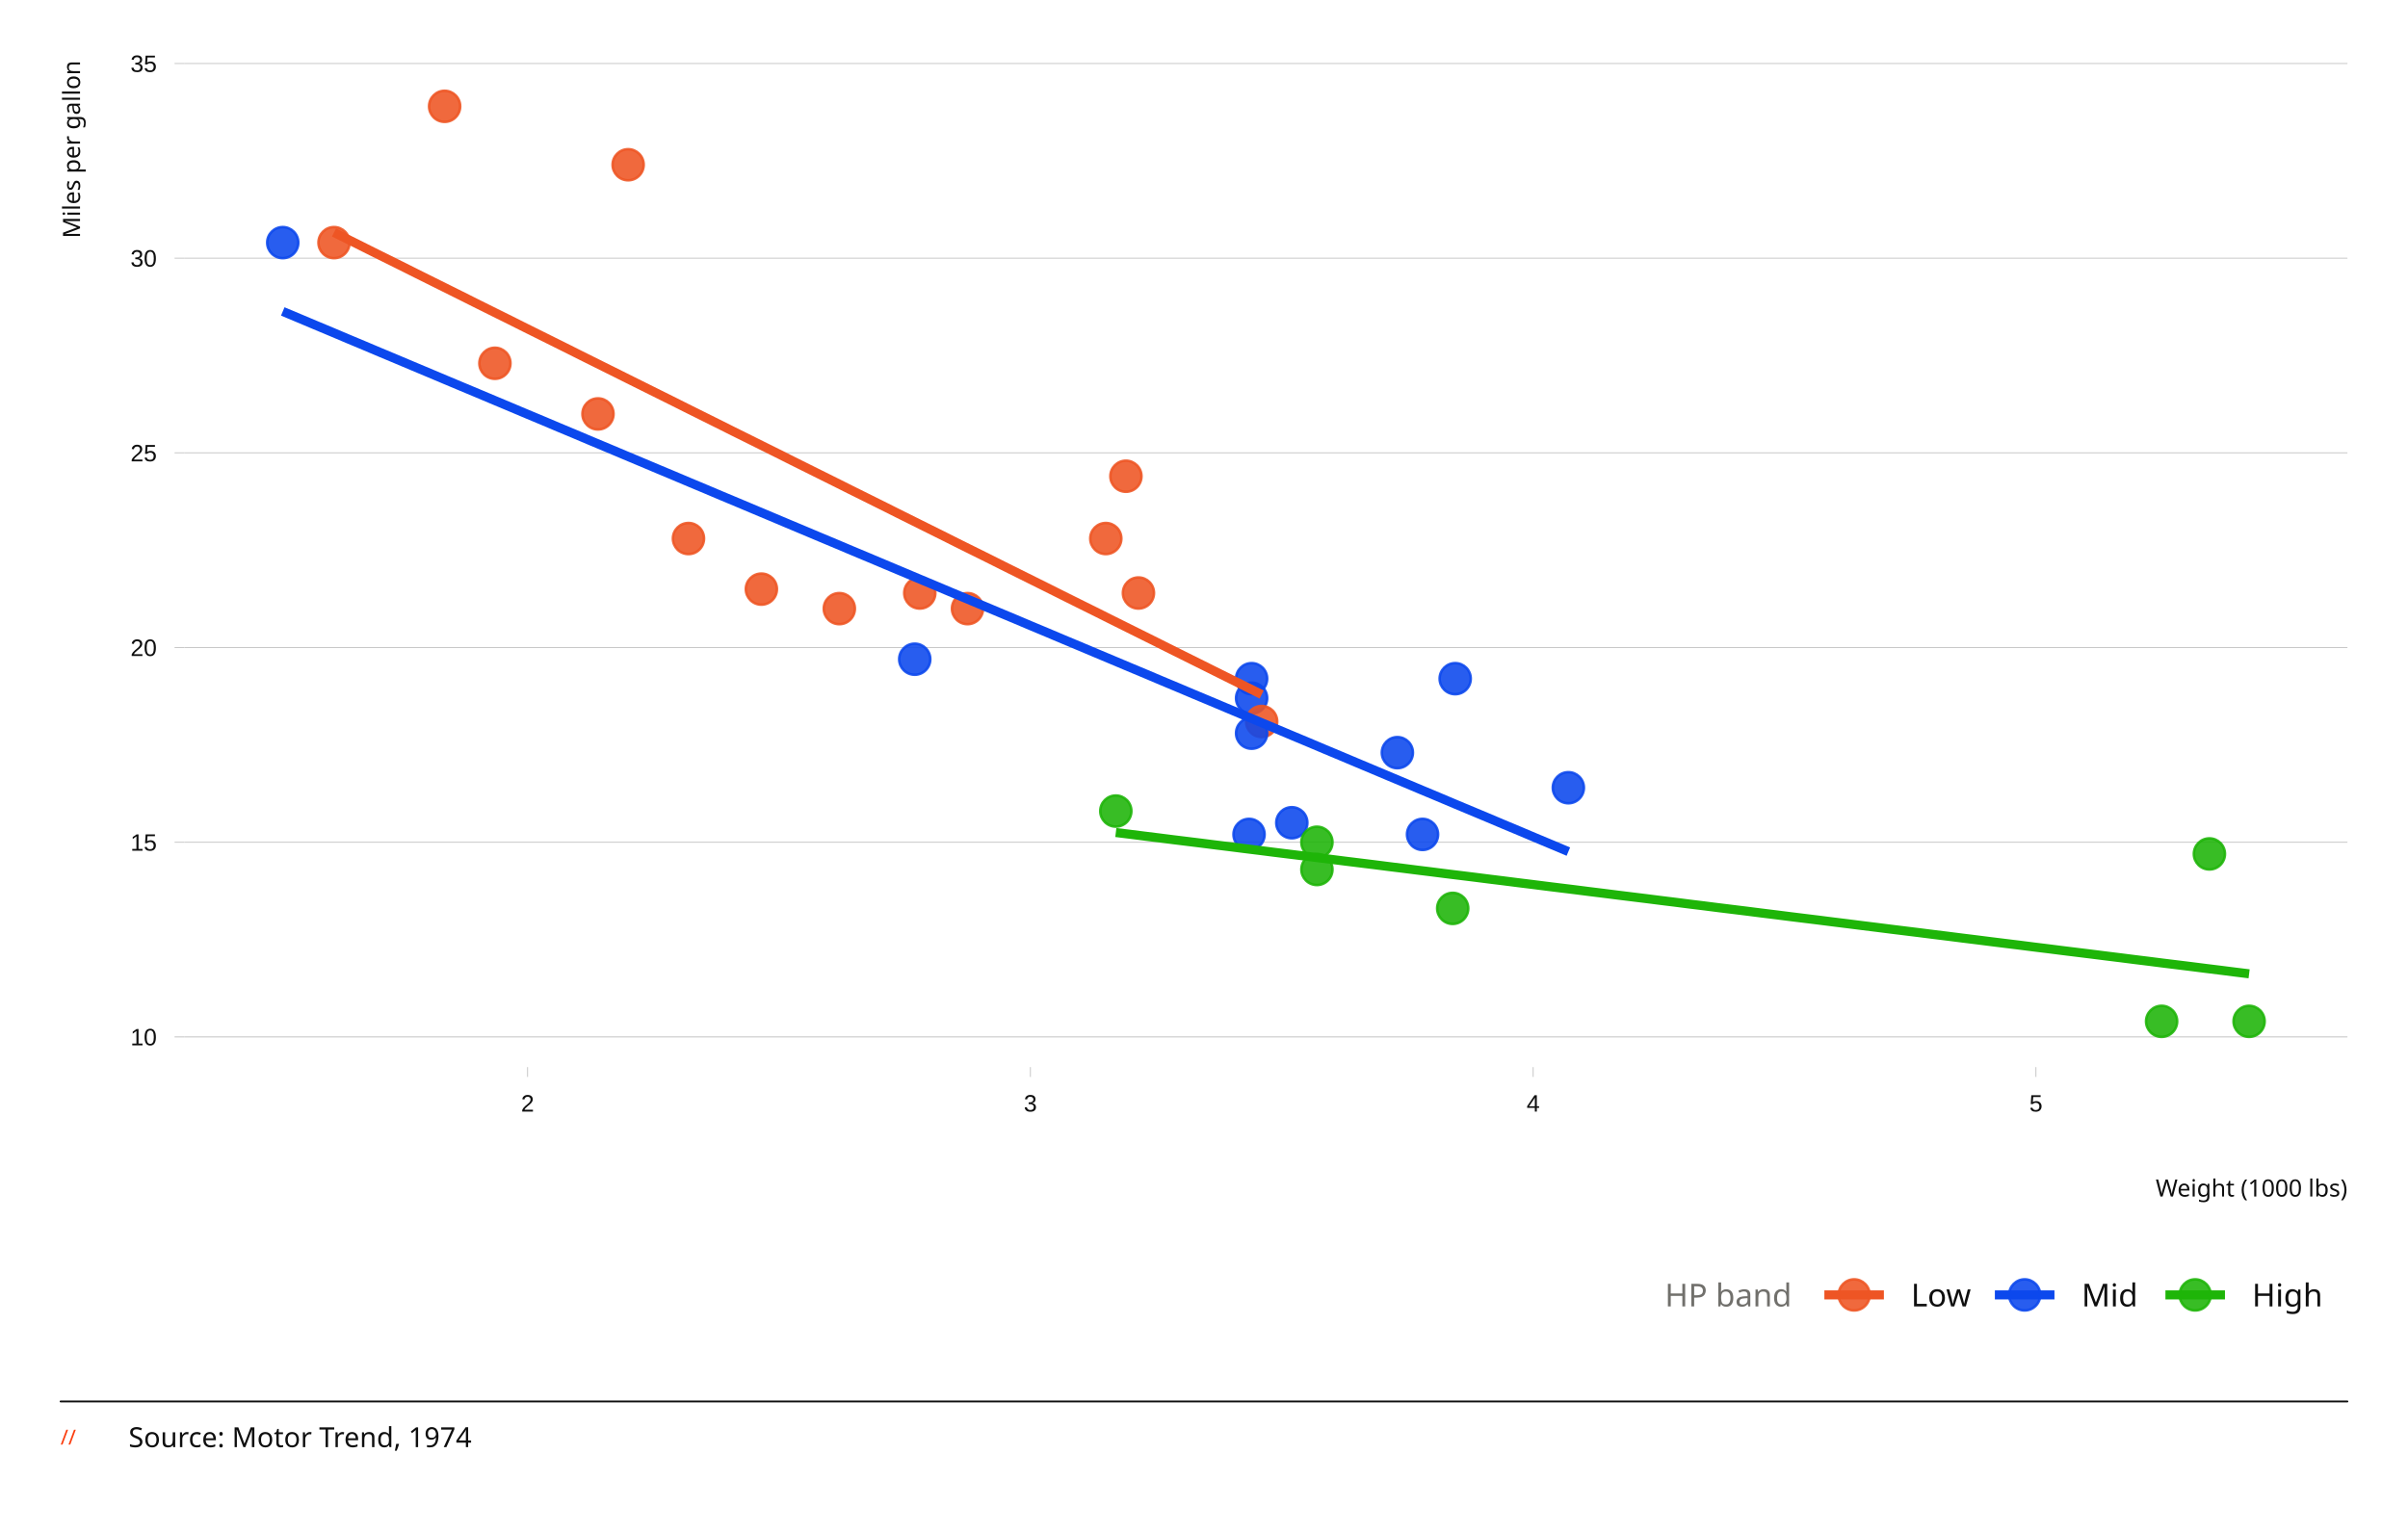
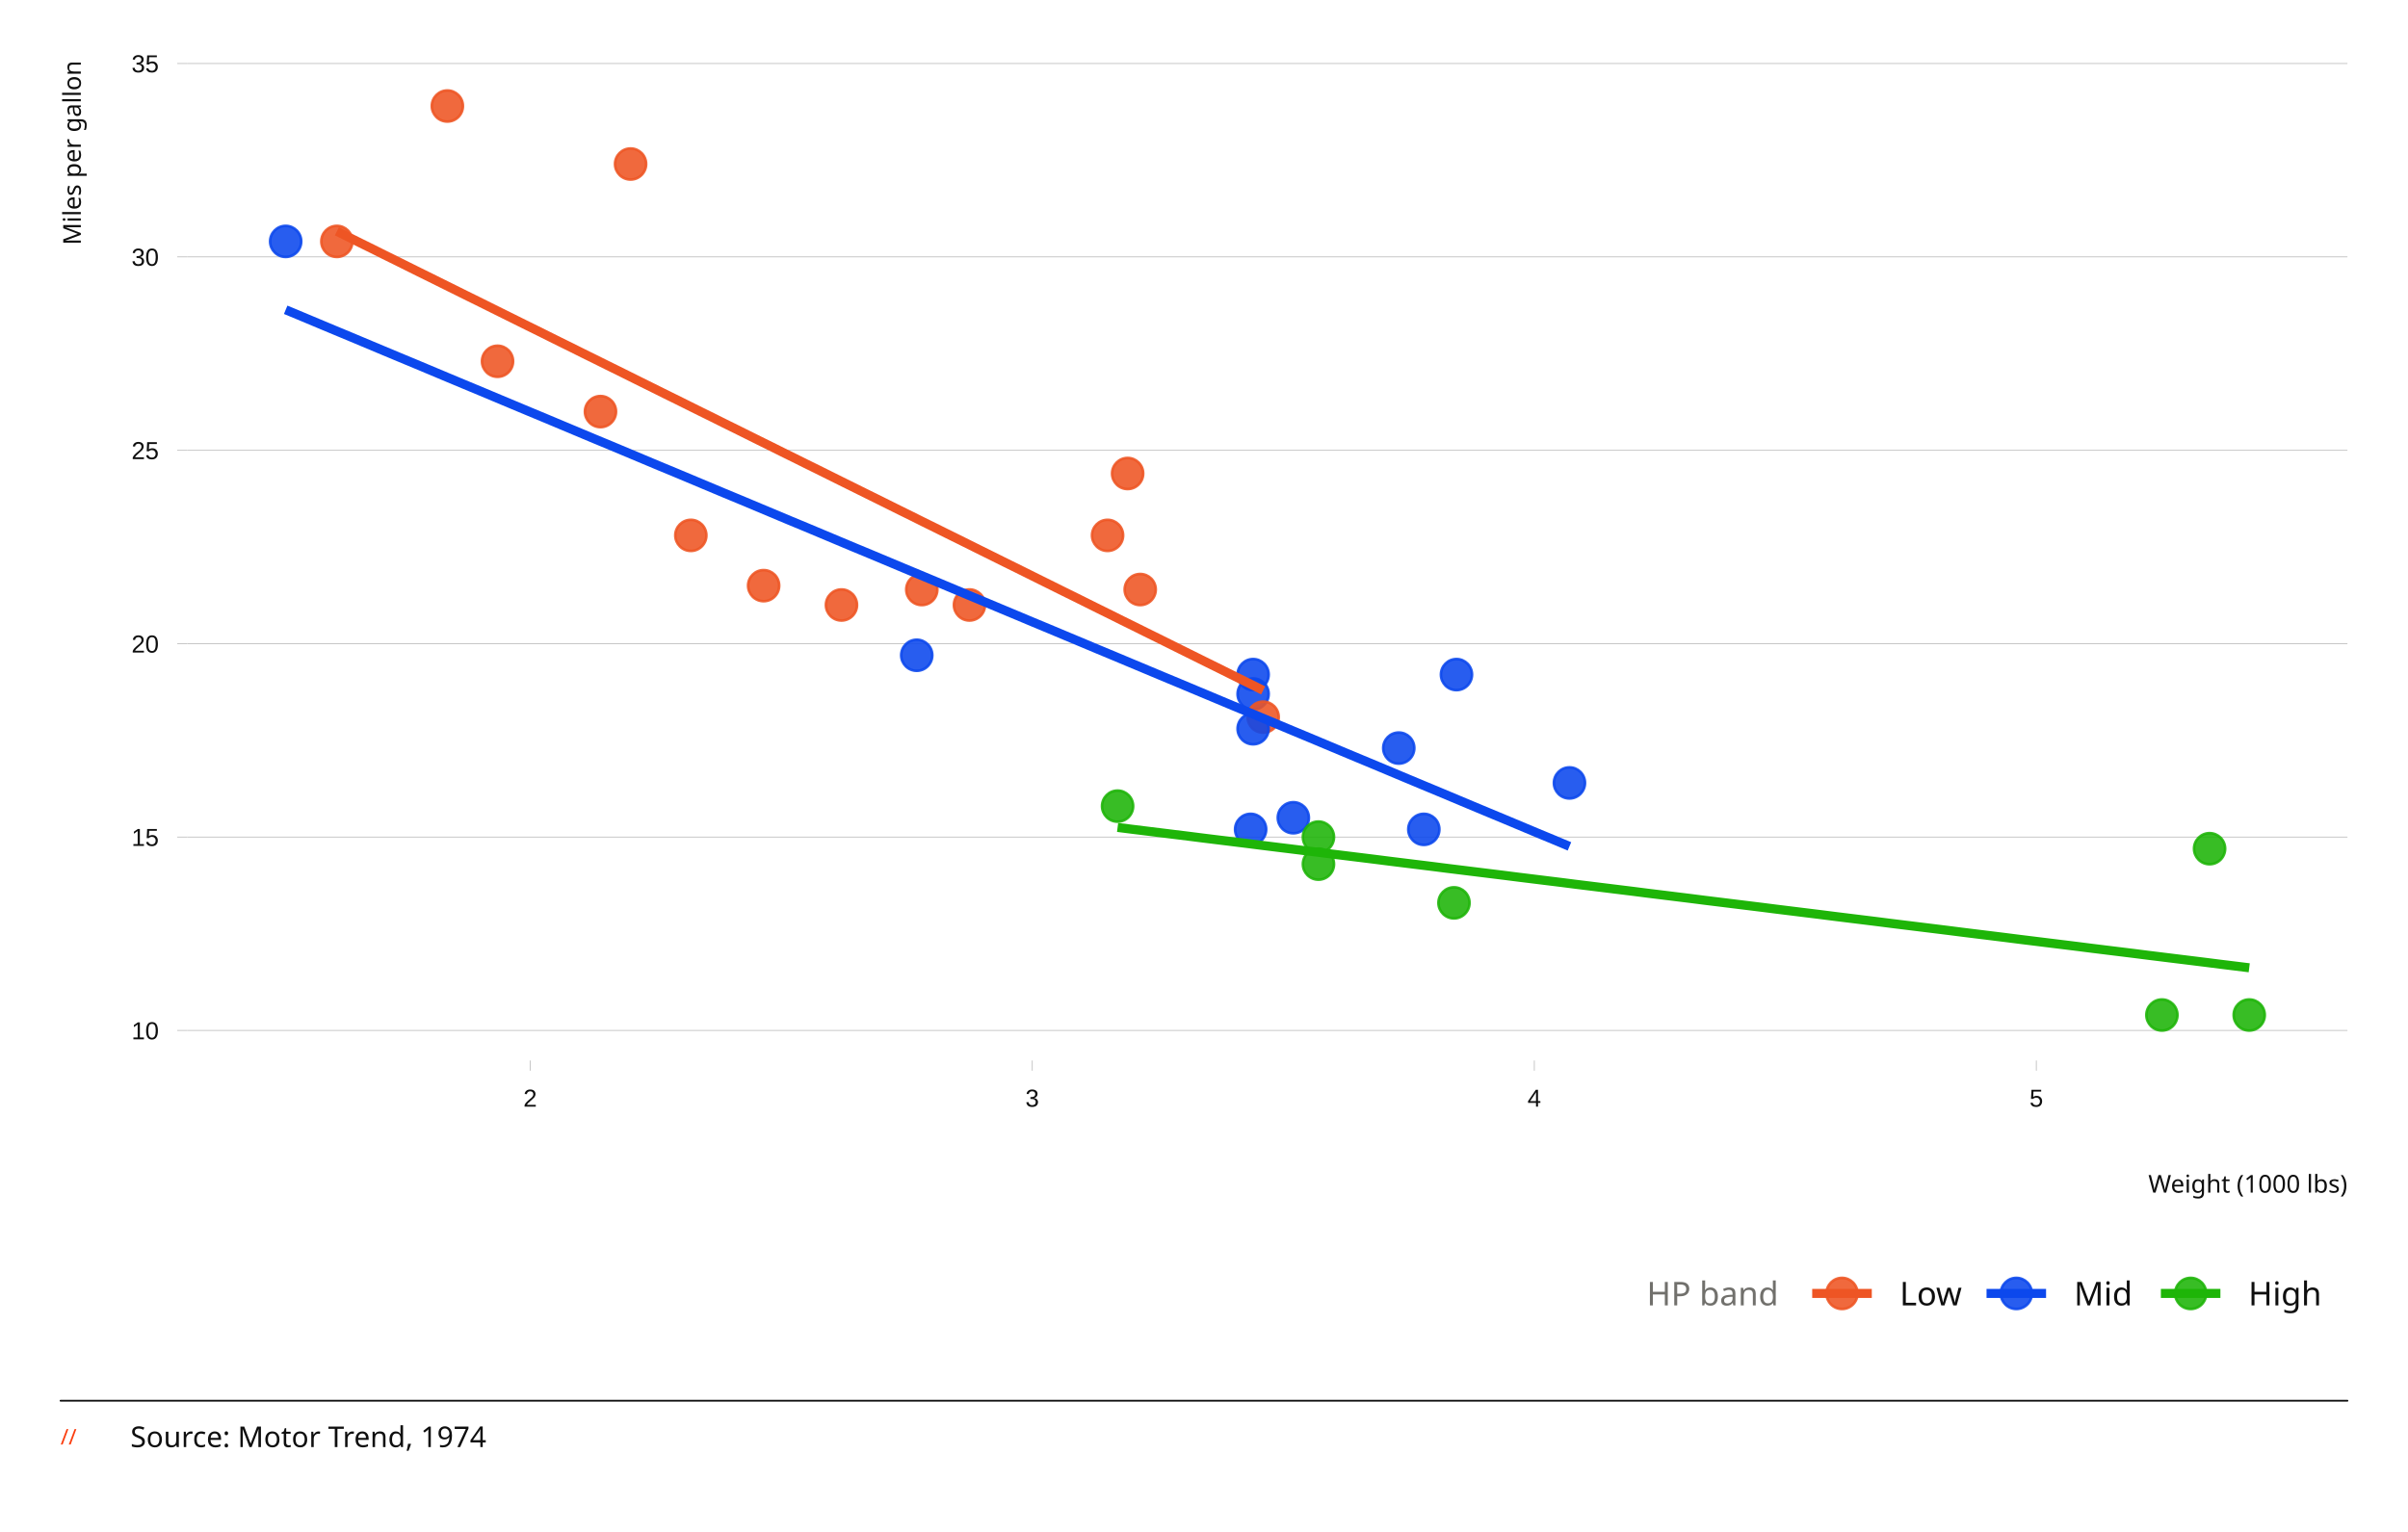
<svg xmlns="http://www.w3.org/2000/svg" width="396.00pt" height="252.00pt" viewBox="0 0 396.00 252.00">
  <g class="svglite">
    <defs>
      <style type="text/css">
    .svglite line, .svglite polyline, .svglite polygon, .svglite path, .svglite rect, .svglite circle {
      fill: none;
      stroke: #000000;
      stroke-linecap: round;
      stroke-linejoin: round;
      stroke-miterlimit: 10.00;
    }
    .svglite text {
      white-space: pre;
    }
    .svglite g.glyphgroup path {
      fill: inherit;
      stroke: none;
    }
  </style>
    </defs>
    <rect width="100%" height="100%" style="stroke: none; fill: none;" />
    <defs>
      <clipPath id="cpMC4wMHwzOTYuMDB8MC4wMHwyNTIuMDA=">
        <rect x="0.00" y="0.00" width="396.00" height="252.00" />
      </clipPath>
    </defs>
    <g clip-path="url(#cpMC4wMHwzOTYuMDB8MC4wMHwyNTIuMDA=)">
-       <rect x="0.00" y="0.00" width="396.00" height="252.00" style="stroke-width: 0.63; stroke: none;" />
+       <rect x="-0" y="0.00" width="396.00" height="252.00" style="stroke-width: 0.65; stroke: none;" />
    </g>
    <defs>
-       <clipPath id="cpMzAuMzN8Mzg2LjA0fDkuOTZ8MTc1LjU0">
-         <rect x="30.33" y="9.96" width="355.71" height="165.57" />
+       <clipPath id="cpMzAuODN8Mzg2LjA0fDkuOTZ8MTc0LjQ1">
+         <rect x="30.83" y="9.96" width="355.20" height="164.48" />
      </clipPath>
    </defs>
-     <g clip-path="url(#cpMzAuMzN8Mzg2LjA0fDkuOTZ8MTc1LjU0)">
-       <rect x="30.33" y="9.96" width="355.71" height="165.57" style="stroke-width: 0.63; stroke: none;" />
-       <polyline points="30.33,170.57 386.04,170.57 " style="stroke-width: 0.15; stroke: #C4C4C4; stroke-linecap: butt;" />
-       <polyline points="30.33,138.55 386.04,138.55 " style="stroke-width: 0.15; stroke: #C4C4C4; stroke-linecap: butt;" />
-       <polyline points="30.33,106.52 386.04,106.52 " style="stroke-width: 0.15; stroke: #C4C4C4; stroke-linecap: butt;" />
-       <polyline points="30.33,74.49 386.04,74.49 " style="stroke-width: 0.15; stroke: #C4C4C4; stroke-linecap: butt;" />
-       <polyline points="30.33,42.47 386.04,42.47 " style="stroke-width: 0.15; stroke: #C4C4C4; stroke-linecap: butt;" />
-       <polyline points="30.33,10.44 386.04,10.44 " style="stroke-width: 0.15; stroke: #C4C4C4; stroke-linecap: butt;" />
-       <circle cx="138.03" cy="100.12" r="2.56" style="stroke-width: 0.42; stroke: #EE5524; stroke-opacity: 0.88; fill: #EE5524; fill-opacity: 0.88;" />
-       <circle cx="159.11" cy="100.12" r="2.56" style="stroke-width: 0.42; stroke: #EE5524; stroke-opacity: 0.88; fill: #EE5524; fill-opacity: 0.88;" />
-       <circle cx="113.22" cy="88.59" r="2.56" style="stroke-width: 0.42; stroke: #EE5524; stroke-opacity: 0.88; fill: #EE5524; fill-opacity: 0.88;" />
-       <circle cx="187.22" cy="97.55" r="2.56" style="stroke-width: 0.42; stroke: #EE5524; stroke-opacity: 0.88; fill: #EE5524; fill-opacity: 0.88;" />
-       <circle cx="205.83" cy="114.85" r="2.56" style="stroke-width: 0.42; stroke: #0C48ED; stroke-opacity: 0.88; fill: #0C48ED; fill-opacity: 0.88;" />
-       <circle cx="207.48" cy="118.69" r="2.56" style="stroke-width: 0.42; stroke: #EE5524; stroke-opacity: 0.88; fill: #EE5524; fill-opacity: 0.88;" />
-       <circle cx="216.57" cy="143.03" r="2.56" style="stroke-width: 0.42; stroke: #1EB508; stroke-opacity: 0.88; fill: #1EB508; fill-opacity: 0.88;" />
-       <circle cx="185.16" cy="78.34" r="2.56" style="stroke-width: 0.42; stroke: #EE5524; stroke-opacity: 0.88; fill: #EE5524; fill-opacity: 0.88;" />
-       <circle cx="181.85" cy="88.59" r="2.56" style="stroke-width: 0.42; stroke: #EE5524; stroke-opacity: 0.88; fill: #EE5524; fill-opacity: 0.88;" />
-       <circle cx="205.83" cy="111.64" r="2.56" style="stroke-width: 0.42; stroke: #0C48ED; stroke-opacity: 0.88; fill: #0C48ED; fill-opacity: 0.88;" />
-       <circle cx="205.83" cy="120.61" r="2.56" style="stroke-width: 0.42; stroke: #0C48ED; stroke-opacity: 0.88; fill: #0C48ED; fill-opacity: 0.88;" />
-       <circle cx="257.92" cy="129.58" r="2.56" style="stroke-width: 0.42; stroke: #0C48ED; stroke-opacity: 0.88; fill: #0C48ED; fill-opacity: 0.88;" />
-       <circle cx="229.80" cy="123.81" r="2.56" style="stroke-width: 0.42; stroke: #0C48ED; stroke-opacity: 0.88; fill: #0C48ED; fill-opacity: 0.88;" />
-       <circle cx="233.94" cy="137.26" r="2.56" style="stroke-width: 0.42; stroke: #0C48ED; stroke-opacity: 0.88; fill: #0C48ED; fill-opacity: 0.88;" />
-       <circle cx="355.48" cy="168.01" r="2.56" style="stroke-width: 0.42; stroke: #1EB508; stroke-opacity: 0.88; fill: #1EB508; fill-opacity: 0.88;" />
-       <circle cx="369.87" cy="168.01" r="2.56" style="stroke-width: 0.42; stroke: #1EB508; stroke-opacity: 0.88; fill: #1EB508; fill-opacity: 0.88;" />
-       <circle cx="363.34" cy="140.47" r="2.56" style="stroke-width: 0.42; stroke: #1EB508; stroke-opacity: 0.88; fill: #1EB508; fill-opacity: 0.88;" />
-       <circle cx="103.30" cy="27.10" r="2.56" style="stroke-width: 0.42; stroke: #EE5524; stroke-opacity: 0.88; fill: #EE5524; fill-opacity: 0.88;" />
-       <circle cx="54.93" cy="39.91" r="2.56" style="stroke-width: 0.42; stroke: #EE5524; stroke-opacity: 0.88; fill: #EE5524; fill-opacity: 0.88;" />
-       <circle cx="73.12" cy="17.49" r="2.56" style="stroke-width: 0.42; stroke: #EE5524; stroke-opacity: 0.88; fill: #EE5524; fill-opacity: 0.88;" />
-       <circle cx="125.21" cy="96.91" r="2.56" style="stroke-width: 0.42; stroke: #EE5524; stroke-opacity: 0.88; fill: #EE5524; fill-opacity: 0.88;" />
-       <circle cx="212.44" cy="135.34" r="2.56" style="stroke-width: 0.42; stroke: #0C48ED; stroke-opacity: 0.88; fill: #0C48ED; fill-opacity: 0.88;" />
-       <circle cx="205.41" cy="137.26" r="2.56" style="stroke-width: 0.42; stroke: #0C48ED; stroke-opacity: 0.88; fill: #0C48ED; fill-opacity: 0.88;" />
-       <circle cx="238.90" cy="149.43" r="2.56" style="stroke-width: 0.42; stroke: #1EB508; stroke-opacity: 0.88; fill: #1EB508; fill-opacity: 0.88;" />
-       <circle cx="239.31" cy="111.64" r="2.56" style="stroke-width: 0.42; stroke: #0C48ED; stroke-opacity: 0.88; fill: #0C48ED; fill-opacity: 0.88;" />
-       <circle cx="81.39" cy="59.76" r="2.56" style="stroke-width: 0.42; stroke: #EE5524; stroke-opacity: 0.88; fill: #EE5524; fill-opacity: 0.88;" />
-       <circle cx="98.34" cy="68.09" r="2.56" style="stroke-width: 0.42; stroke: #EE5524; stroke-opacity: 0.88; fill: #EE5524; fill-opacity: 0.88;" />
-       <circle cx="46.50" cy="39.91" r="2.56" style="stroke-width: 0.42; stroke: #0C48ED; stroke-opacity: 0.88; fill: #0C48ED; fill-opacity: 0.88;" />
-       <circle cx="183.50" cy="133.42" r="2.56" style="stroke-width: 0.42; stroke: #1EB508; stroke-opacity: 0.88; fill: #1EB508; fill-opacity: 0.88;" />
-       <circle cx="150.43" cy="108.44" r="2.56" style="stroke-width: 0.42; stroke: #0C48ED; stroke-opacity: 0.88; fill: #0C48ED; fill-opacity: 0.88;" />
-       <circle cx="216.57" cy="138.55" r="2.56" style="stroke-width: 0.42; stroke: #1EB508; stroke-opacity: 0.88; fill: #1EB508; fill-opacity: 0.88;" />
-       <circle cx="151.26" cy="97.55" r="2.56" style="stroke-width: 0.42; stroke: #EE5524; stroke-opacity: 0.88; fill: #EE5524; fill-opacity: 0.88;" />
-       <polyline points="54.93,38.24 56.86,39.20 58.79,40.16 60.72,41.13 62.65,42.09 64.59,43.05 66.52,44.01 68.45,44.98 70.38,45.94 72.31,46.90 74.24,47.86 76.17,48.82 78.10,49.79 80.03,50.75 81.96,51.71 83.90,52.67 85.83,53.64 87.76,54.60 89.69,55.56 91.62,56.52 93.55,57.48 95.48,58.45 97.41,59.41 99.34,60.37 101.27,61.33 103.21,62.30 105.14,63.26 107.07,64.22 109.00,65.18 110.93,66.14 112.86,67.11 114.79,68.07 116.72,69.03 118.65,69.99 120.58,70.96 122.52,71.92 124.45,72.88 126.38,73.84 128.31,74.80 130.24,75.77 132.17,76.73 134.10,77.69 136.03,78.65 137.96,79.61 139.89,80.58 141.83,81.54 143.76,82.50 145.69,83.46 147.62,84.43 149.55,85.39 151.48,86.35 153.41,87.31 155.34,88.27 157.27,89.24 159.20,90.20 161.14,91.16 163.07,92.12 165.00,93.09 166.93,94.05 168.86,95.01 170.79,95.97 172.72,96.93 174.65,97.90 176.58,98.86 178.51,99.82 180.45,100.78 182.38,101.75 184.31,102.71 186.24,103.67 188.17,104.63 190.10,105.59 192.03,106.56 193.96,107.52 195.89,108.48 197.82,109.44 199.76,110.41 201.69,111.37 203.62,112.33 205.55,113.29 207.48,114.25 " style="stroke-width: 1.49; stroke: #EE5524; stroke-linecap: butt;" />
-       <polyline points="46.50,51.23 49.17,52.35 51.85,53.48 54.53,54.60 57.20,55.73 59.88,56.85 62.55,57.98 65.23,59.10 67.91,60.23 70.58,61.35 73.26,62.48 75.93,63.60 78.61,64.72 81.29,65.85 83.96,66.97 86.64,68.10 89.32,69.22 91.99,70.35 94.67,71.47 97.34,72.60 100.02,73.72 102.70,74.85 105.37,75.97 108.05,77.10 110.73,78.22 113.40,79.35 116.08,80.47 118.75,81.60 121.43,82.72 124.11,83.85 126.78,84.97 129.46,86.10 132.13,87.22 134.81,88.35 137.49,89.47 140.16,90.60 142.84,91.72 145.52,92.85 148.19,93.97 150.87,95.10 153.54,96.22 156.22,97.35 158.90,98.47 161.57,99.59 164.25,100.72 166.93,101.84 169.60,102.97 172.28,104.09 174.95,105.22 177.63,106.34 180.31,107.47 182.98,108.59 185.66,109.72 188.34,110.84 191.01,111.97 193.69,113.09 196.36,114.22 199.04,115.34 201.72,116.47 204.39,117.59 207.07,118.72 209.74,119.84 212.42,120.97 215.10,122.09 217.77,123.22 220.45,124.34 223.13,125.47 225.80,126.59 228.48,127.72 231.15,128.84 233.83,129.97 236.51,131.09 239.18,132.22 241.86,133.34 244.54,134.46 247.21,135.59 249.89,136.71 252.56,137.84 255.24,138.96 257.92,140.09 " style="stroke-width: 1.49; stroke: #0C48ED; stroke-linecap: butt;" />
-       <polyline points="183.50,136.95 185.86,137.24 188.22,137.54 190.58,137.83 192.94,138.13 195.30,138.42 197.66,138.71 200.02,139.01 202.37,139.30 204.73,139.60 207.09,139.89 209.45,140.19 211.81,140.48 214.17,140.77 216.53,141.07 218.89,141.36 221.25,141.66 223.61,141.95 225.97,142.24 228.32,142.54 230.68,142.83 233.04,143.13 235.40,143.42 237.76,143.72 240.12,144.01 242.48,144.30 244.84,144.60 247.20,144.89 249.56,145.19 251.91,145.48 254.27,145.78 256.63,146.07 258.99,146.36 261.35,146.66 263.71,146.95 266.07,147.25 268.43,147.54 270.79,147.83 273.15,148.13 275.51,148.42 277.86,148.72 280.22,149.01 282.58,149.31 284.94,149.60 287.30,149.89 289.66,150.19 292.02,150.48 294.38,150.78 296.74,151.07 299.10,151.36 301.46,151.66 303.81,151.95 306.17,152.25 308.53,152.54 310.89,152.84 313.25,153.13 315.61,153.42 317.97,153.72 320.33,154.01 322.69,154.31 325.05,154.60 327.41,154.90 329.76,155.19 332.12,155.48 334.48,155.78 336.84,156.07 339.20,156.37 341.56,156.66 343.92,156.95 346.28,157.25 348.64,157.54 351.00,157.84 353.36,158.13 355.71,158.43 358.07,158.72 360.43,159.01 362.79,159.31 365.15,159.60 367.51,159.90 369.87,160.19 " style="stroke-width: 1.49; stroke: #1EB508; stroke-linecap: butt;" />
+     <g clip-path="url(#cpMzAuODN8Mzg2LjA0fDkuOTZ8MTc0LjQ1)">
+       <rect x="30.83" y="9.96" width="355.20" height="164.48" style="stroke-width: 0.65; stroke: none;" />
+       <polyline points="30.83,169.51 386.04,169.51 " style="stroke-width: 0.15; stroke: #C4C4C4; stroke-linecap: butt;" />
+       <polyline points="30.83,137.70 386.04,137.70 " style="stroke-width: 0.15; stroke: #C4C4C4; stroke-linecap: butt;" />
+       <polyline points="30.83,105.88 386.04,105.88 " style="stroke-width: 0.15; stroke: #C4C4C4; stroke-linecap: butt;" />
+       <polyline points="30.83,74.07 386.04,74.07 " style="stroke-width: 0.15; stroke: #C4C4C4; stroke-linecap: butt;" />
+       <polyline points="30.83,42.25 386.04,42.25 " style="stroke-width: 0.15; stroke: #C4C4C4; stroke-linecap: butt;" />
+       <polyline points="30.83,10.44 386.04,10.44 " style="stroke-width: 0.15; stroke: #C4C4C4; stroke-linecap: butt;" />
+       <circle cx="138.38" cy="99.52" r="2.56" style="stroke-width: 0.43; stroke: #EE5524; stroke-opacity: 0.88; fill: #EE5524; fill-opacity: 0.88;" />
+       <circle cx="159.43" cy="99.52" r="2.56" style="stroke-width: 0.43; stroke: #EE5524; stroke-opacity: 0.88; fill: #EE5524; fill-opacity: 0.88;" />
+       <circle cx="113.61" cy="88.07" r="2.56" style="stroke-width: 0.43; stroke: #EE5524; stroke-opacity: 0.88; fill: #EE5524; fill-opacity: 0.88;" />
+       <circle cx="187.51" cy="96.98" r="2.56" style="stroke-width: 0.43; stroke: #EE5524; stroke-opacity: 0.88; fill: #EE5524; fill-opacity: 0.88;" />
+       <circle cx="206.08" cy="114.16" r="2.56" style="stroke-width: 0.43; stroke: #0C48ED; stroke-opacity: 0.88; fill: #0C48ED; fill-opacity: 0.88;" />
+       <circle cx="207.73" cy="117.97" r="2.56" style="stroke-width: 0.43; stroke: #EE5524; stroke-opacity: 0.88; fill: #EE5524; fill-opacity: 0.88;" />
+       <circle cx="216.82" cy="142.15" r="2.56" style="stroke-width: 0.43; stroke: #1EB508; stroke-opacity: 0.88; fill: #1EB508; fill-opacity: 0.88;" />
+       <circle cx="185.44" cy="77.89" r="2.56" style="stroke-width: 0.43; stroke: #EE5524; stroke-opacity: 0.88; fill: #EE5524; fill-opacity: 0.88;" />
+       <circle cx="182.14" cy="88.07" r="2.56" style="stroke-width: 0.43; stroke: #EE5524; stroke-opacity: 0.88; fill: #EE5524; fill-opacity: 0.88;" />
+       <circle cx="206.08" cy="110.97" r="2.56" style="stroke-width: 0.43; stroke: #0C48ED; stroke-opacity: 0.88; fill: #0C48ED; fill-opacity: 0.88;" />
+       <circle cx="206.08" cy="119.88" r="2.56" style="stroke-width: 0.43; stroke: #0C48ED; stroke-opacity: 0.88; fill: #0C48ED; fill-opacity: 0.88;" />
+       <circle cx="258.10" cy="128.79" r="2.56" style="stroke-width: 0.43; stroke: #0C48ED; stroke-opacity: 0.88; fill: #0C48ED; fill-opacity: 0.88;" />
+       <circle cx="230.03" cy="123.06" r="2.56" style="stroke-width: 0.43; stroke: #0C48ED; stroke-opacity: 0.88; fill: #0C48ED; fill-opacity: 0.88;" />
+       <circle cx="234.15" cy="136.43" r="2.56" style="stroke-width: 0.43; stroke: #0C48ED; stroke-opacity: 0.88; fill: #0C48ED; fill-opacity: 0.88;" />
+       <circle cx="355.53" cy="166.97" r="2.56" style="stroke-width: 0.43; stroke: #1EB508; stroke-opacity: 0.88; fill: #1EB508; fill-opacity: 0.88;" />
+       <circle cx="369.89" cy="166.97" r="2.56" style="stroke-width: 0.43; stroke: #1EB508; stroke-opacity: 0.88; fill: #1EB508; fill-opacity: 0.88;" />
+       <circle cx="363.37" cy="139.61" r="2.56" style="stroke-width: 0.43; stroke: #1EB508; stroke-opacity: 0.88; fill: #1EB508; fill-opacity: 0.88;" />
+       <circle cx="103.70" cy="26.98" r="2.56" style="stroke-width: 0.43; stroke: #EE5524; stroke-opacity: 0.88; fill: #EE5524; fill-opacity: 0.88;" />
+       <circle cx="55.40" cy="39.71" r="2.56" style="stroke-width: 0.43; stroke: #EE5524; stroke-opacity: 0.88; fill: #EE5524; fill-opacity: 0.88;" />
+       <circle cx="73.57" cy="17.44" r="2.56" style="stroke-width: 0.43; stroke: #EE5524; stroke-opacity: 0.88; fill: #EE5524; fill-opacity: 0.88;" />
+       <circle cx="125.58" cy="96.34" r="2.56" style="stroke-width: 0.43; stroke: #EE5524; stroke-opacity: 0.88; fill: #EE5524; fill-opacity: 0.88;" />
+       <circle cx="212.69" cy="134.52" r="2.56" style="stroke-width: 0.43; stroke: #0C48ED; stroke-opacity: 0.88; fill: #0C48ED; fill-opacity: 0.88;" />
+       <circle cx="205.67" cy="136.43" r="2.56" style="stroke-width: 0.43; stroke: #0C48ED; stroke-opacity: 0.88; fill: #0C48ED; fill-opacity: 0.88;" />
+       <circle cx="239.11" cy="148.52" r="2.56" style="stroke-width: 0.43; stroke: #1EB508; stroke-opacity: 0.88; fill: #1EB508; fill-opacity: 0.88;" />
+       <circle cx="239.52" cy="110.97" r="2.56" style="stroke-width: 0.43; stroke: #0C48ED; stroke-opacity: 0.88; fill: #0C48ED; fill-opacity: 0.88;" />
+       <circle cx="81.82" cy="59.43" r="2.56" style="stroke-width: 0.43; stroke: #EE5524; stroke-opacity: 0.88; fill: #EE5524; fill-opacity: 0.88;" />
+       <circle cx="98.75" cy="67.71" r="2.56" style="stroke-width: 0.43; stroke: #EE5524; stroke-opacity: 0.88; fill: #EE5524; fill-opacity: 0.88;" />
+       <circle cx="46.98" cy="39.71" r="2.56" style="stroke-width: 0.43; stroke: #0C48ED; stroke-opacity: 0.88; fill: #0C48ED; fill-opacity: 0.88;" />
+       <circle cx="183.79" cy="132.61" r="2.56" style="stroke-width: 0.43; stroke: #1EB508; stroke-opacity: 0.88; fill: #1EB508; fill-opacity: 0.88;" />
+       <circle cx="150.76" cy="107.79" r="2.56" style="stroke-width: 0.43; stroke: #0C48ED; stroke-opacity: 0.88; fill: #0C48ED; fill-opacity: 0.88;" />
+       <circle cx="216.82" cy="137.70" r="2.56" style="stroke-width: 0.43; stroke: #1EB508; stroke-opacity: 0.88; fill: #1EB508; fill-opacity: 0.88;" />
+       <circle cx="151.59" cy="96.98" r="2.56" style="stroke-width: 0.43; stroke: #EE5524; stroke-opacity: 0.88; fill: #EE5524; fill-opacity: 0.88;" />
+       <polyline points="55.40,38.05 57.33,39.01 59.26,39.97 61.19,40.92 63.11,41.88 65.04,42.83 66.97,43.79 68.90,44.75 70.83,45.70 72.76,46.66 74.68,47.61 76.61,48.57 78.54,49.52 80.47,50.48 82.40,51.44 84.32,52.39 86.25,53.35 88.18,54.30 90.11,55.26 92.04,56.22 93.97,57.17 95.89,58.13 97.82,59.08 99.75,60.04 101.68,60.99 103.61,61.95 105.54,62.91 107.46,63.86 109.39,64.82 111.32,65.77 113.25,66.73 115.18,67.69 117.11,68.64 119.03,69.60 120.96,70.55 122.89,71.51 124.82,72.47 126.75,73.42 128.67,74.38 130.60,75.33 132.53,76.29 134.46,77.24 136.39,78.20 138.32,79.16 140.24,80.11 142.17,81.07 144.10,82.02 146.03,82.98 147.96,83.94 149.89,84.89 151.81,85.85 153.74,86.80 155.67,87.76 157.60,88.71 159.53,89.67 161.46,90.63 163.38,91.58 165.31,92.54 167.24,93.49 169.17,94.45 171.10,95.41 173.02,96.36 174.95,97.32 176.88,98.27 178.81,99.23 180.74,100.19 182.67,101.14 184.59,102.10 186.52,103.05 188.45,104.01 190.38,104.96 192.31,105.92 194.24,106.88 196.16,107.83 198.09,108.79 200.02,109.74 201.95,110.70 203.88,111.66 205.81,112.61 207.73,113.57 " style="stroke-width: 1.49; stroke: #EE5524; stroke-linecap: butt;" />
+       <polyline points="46.98,50.96 49.65,52.07 52.32,53.19 55.00,54.31 57.67,55.42 60.34,56.54 63.01,57.66 65.69,58.78 68.36,59.89 71.03,61.01 73.70,62.13 76.38,63.25 79.05,64.36 81.72,65.48 84.39,66.60 87.07,67.72 89.74,68.83 92.41,69.95 95.08,71.07 97.75,72.19 100.43,73.30 103.10,74.42 105.77,75.54 108.44,76.66 111.12,77.77 113.79,78.89 116.46,80.01 119.13,81.13 121.81,82.24 124.48,83.36 127.15,84.48 129.82,85.60 132.50,86.71 135.17,87.83 137.84,88.95 140.51,90.07 143.19,91.18 145.86,92.30 148.53,93.42 151.20,94.53 153.88,95.65 156.55,96.77 159.22,97.89 161.89,99.00 164.56,100.12 167.24,101.24 169.91,102.36 172.58,103.47 175.25,104.59 177.93,105.71 180.60,106.83 183.27,107.94 185.94,109.06 188.62,110.18 191.29,111.30 193.96,112.41 196.63,113.53 199.31,114.65 201.98,115.77 204.65,116.88 207.32,118.00 210.00,119.12 212.67,120.24 215.34,121.35 218.01,122.47 220.68,123.59 223.36,124.71 226.03,125.82 228.70,126.94 231.37,128.06 234.05,129.18 236.72,130.29 239.39,131.41 242.06,132.53 244.74,133.65 247.41,134.76 250.08,135.88 252.75,137.00 255.43,138.11 258.10,139.23 " style="stroke-width: 1.49; stroke: #0C48ED; stroke-linecap: butt;" />
+       <polyline points="183.79,136.11 186.15,136.41 188.50,136.70 190.86,136.99 193.21,137.28 195.57,137.57 197.92,137.87 200.28,138.16 202.64,138.45 204.99,138.74 207.35,139.04 209.70,139.33 212.06,139.62 214.41,139.91 216.77,140.20 219.13,140.50 221.48,140.79 223.84,141.08 226.19,141.37 228.55,141.67 230.90,141.96 233.26,142.25 235.62,142.54 237.97,142.84 240.33,143.13 242.68,143.42 245.04,143.71 247.39,144.00 249.75,144.30 252.11,144.59 254.46,144.88 256.82,145.17 259.17,145.47 261.53,145.76 263.88,146.05 266.24,146.34 268.60,146.63 270.95,146.93 273.31,147.22 275.66,147.51 278.02,147.80 280.37,148.10 282.73,148.39 285.09,148.68 287.44,148.97 289.80,149.26 292.15,149.56 294.51,149.85 296.86,150.14 299.22,150.43 301.58,150.73 303.93,151.02 306.29,151.31 308.64,151.60 311.00,151.90 313.35,152.19 315.71,152.48 318.07,152.77 320.42,153.06 322.78,153.36 325.13,153.65 327.49,153.94 329.84,154.23 332.20,154.53 334.56,154.82 336.91,155.11 339.27,155.40 341.62,155.69 343.98,155.99 346.33,156.28 348.69,156.57 351.05,156.86 353.40,157.16 355.76,157.45 358.11,157.74 360.47,158.03 362.82,158.32 365.18,158.62 367.54,158.91 369.89,159.20 " style="stroke-width: 1.49; stroke: #1EB508; stroke-linecap: butt;" />
    </g>
    <g clip-path="url(#cpMC4wMHwzOTYuMDB8MC4wMHwyNTIuMDA=)">
-       <text x="25.79" y="171.96" text-anchor="end" style="font-size: 3.90px;fill: #0F0F0F; font-family: &quot;Arial&quot;;" textLength="4.31px" lengthAdjust="spacingAndGlyphs">10</text>
-       <text x="25.79" y="139.94" text-anchor="end" style="font-size: 3.90px;fill: #0F0F0F; font-family: &quot;Arial&quot;;" textLength="4.31px" lengthAdjust="spacingAndGlyphs">15</text>
-       <text x="25.79" y="107.91" text-anchor="end" style="font-size: 3.90px;fill: #0F0F0F; font-family: &quot;Arial&quot;;" textLength="4.31px" lengthAdjust="spacingAndGlyphs">20</text>
-       <text x="25.79" y="75.89" text-anchor="end" style="font-size: 3.90px;fill: #0F0F0F; font-family: &quot;Arial&quot;;" textLength="4.31px" lengthAdjust="spacingAndGlyphs">25</text>
-       <text x="25.79" y="43.86" text-anchor="end" style="font-size: 3.90px;fill: #0F0F0F; font-family: &quot;Arial&quot;;" textLength="4.31px" lengthAdjust="spacingAndGlyphs">30</text>
-       <text x="25.79" y="11.84" text-anchor="end" style="font-size: 3.90px;fill: #0F0F0F; font-family: &quot;Arial&quot;;" textLength="4.31px" lengthAdjust="spacingAndGlyphs">35</text>
-       <polyline points="28.71,170.57 30.33,170.57 " style="stroke-width: 0.15; stroke: #C4C4C4; stroke-linecap: butt;" />
-       <polyline points="28.71,138.55 30.33,138.55 " style="stroke-width: 0.15; stroke: #C4C4C4; stroke-linecap: butt;" />
-       <polyline points="28.71,106.52 30.33,106.52 " style="stroke-width: 0.15; stroke: #C4C4C4; stroke-linecap: butt;" />
-       <polyline points="28.71,74.49 30.33,74.49 " style="stroke-width: 0.15; stroke: #C4C4C4; stroke-linecap: butt;" />
-       <polyline points="28.71,42.47 30.33,42.47 " style="stroke-width: 0.15; stroke: #C4C4C4; stroke-linecap: butt;" />
-       <polyline points="28.71,10.44 30.33,10.44 " style="stroke-width: 0.15; stroke: #C4C4C4; stroke-linecap: butt;" />
-       <polyline points="86.76,177.15 86.76,175.54 " style="stroke-width: 0.15; stroke: #C4C4C4; stroke-linecap: butt;" />
-       <polyline points="169.45,177.15 169.45,175.54 " style="stroke-width: 0.15; stroke: #C4C4C4; stroke-linecap: butt;" />
-       <polyline points="252.13,177.15 252.13,175.54 " style="stroke-width: 0.15; stroke: #C4C4C4; stroke-linecap: butt;" />
-       <polyline points="334.81,177.15 334.81,175.54 " style="stroke-width: 0.15; stroke: #C4C4C4; stroke-linecap: butt;" />
-       <text x="86.76" y="182.85" text-anchor="middle" style="font-size: 3.90px;fill: #0F0F0F; font-family: &quot;Arial&quot;;" textLength="2.16px" lengthAdjust="spacingAndGlyphs">2</text>
-       <text x="169.45" y="182.85" text-anchor="middle" style="font-size: 3.90px;fill: #0F0F0F; font-family: &quot;Arial&quot;;" textLength="2.16px" lengthAdjust="spacingAndGlyphs">3</text>
-       <text x="252.13" y="182.85" text-anchor="middle" style="font-size: 3.90px;fill: #0F0F0F; font-family: &quot;Arial&quot;;" textLength="2.16px" lengthAdjust="spacingAndGlyphs">4</text>
-       <text x="334.81" y="182.85" text-anchor="middle" style="font-size: 3.90px;fill: #0F0F0F; font-family: &quot;Arial&quot;;" textLength="2.16px" lengthAdjust="spacingAndGlyphs">5</text>
-       <text x="386.04" y="196.83" text-anchor="end" style="font-size: 3.90px; font-weight: 100;fill: #0F0F0F; font-family: &quot;JetBrains Mono&quot;;" textLength="39.58px" lengthAdjust="spacingAndGlyphs">Weight (1000 lbs)</text>
-       <text transform="translate(13.16,9.96) rotate(-90)" text-anchor="end" style="font-size: 3.90px; font-weight: 100;fill: #0F0F0F; font-family: &quot;JetBrains Mono&quot;;" textLength="37.25px" lengthAdjust="spacingAndGlyphs">Miles per gallon</text>
-       <rect x="270.56" y="203.66" width="115.48" height="18.72" style="stroke-width: 0.75; stroke: none;" />
-       <rect x="270.56" y="203.66" width="115.48" height="18.72" style="stroke-width: 0.63; stroke: none;" />
-       <text x="273.79" y="214.91" style="font-size: 5.20px;fill: #71706C; font-family: &quot;JetBrains Mono&quot;;" textLength="21.77px" lengthAdjust="spacingAndGlyphs">HP band</text>
-       <rect x="298.80" y="206.89" width="12.24" height="12.24" style="stroke-width: 0.63; stroke: none;" />
-       <circle cx="304.92" cy="213.01" r="2.56" style="stroke-width: 0.42; stroke: #EE5524; stroke-opacity: 0.88; fill: #EE5524; fill-opacity: 0.88;" />
-       <line x1="300.02" y1="213.01" x2="309.81" y2="213.01" style="stroke-width: 1.49; stroke: #EE5524; stroke-linecap: butt;" />
-       <rect x="326.84" y="206.89" width="12.24" height="12.24" style="stroke-width: 0.63; stroke: none;" />
-       <circle cx="332.96" cy="213.01" r="2.56" style="stroke-width: 0.42; stroke: #0C48ED; stroke-opacity: 0.88; fill: #0C48ED; fill-opacity: 0.88;" />
-       <line x1="328.06" y1="213.01" x2="337.86" y2="213.01" style="stroke-width: 1.49; stroke: #0C48ED; stroke-linecap: butt;" />
-       <rect x="354.88" y="206.89" width="12.24" height="12.24" style="stroke-width: 0.63; stroke: none;" />
-       <circle cx="361.00" cy="213.01" r="2.56" style="stroke-width: 0.42; stroke: #1EB508; stroke-opacity: 0.88; fill: #1EB508; fill-opacity: 0.88;" />
-       <line x1="356.11" y1="213.01" x2="365.90" y2="213.01" style="stroke-width: 1.49; stroke: #1EB508; stroke-linecap: butt;" />
-       <text x="314.27" y="214.91" style="font-size: 5.20px;fill: #0F0F0F; font-family: &quot;JetBrains Mono&quot;;" textLength="9.33px" lengthAdjust="spacingAndGlyphs">Low</text>
-       <text x="342.32" y="214.91" style="font-size: 5.20px;fill: #0F0F0F; font-family: &quot;JetBrains Mono&quot;;" textLength="9.33px" lengthAdjust="spacingAndGlyphs">Mid</text>
-       <text x="370.36" y="214.91" style="font-size: 5.20px;fill: #0F0F0F; font-family: &quot;JetBrains Mono&quot;;" textLength="12.44px" lengthAdjust="spacingAndGlyphs">High</text>
-       <text x="9.96" y="237.63" style="font-size: 3.41px; font-weight: 100;fill: #FB3D0E; font-family: &quot;JetBrains Mono&quot;;" textLength="8.19px" lengthAdjust="spacingAndGlyphs">//  </text>
-       <text x="21.14" y="238.05" style="font-size: 4.55px; font-weight: 100;fill: #0F0F0F; font-family: &quot;JetBrains Mono&quot;;" textLength="68.36px" lengthAdjust="spacingAndGlyphs">Source: Motor Trend, 1974</text>
-       <polyline points="9.96,230.54 386.04,230.54 " style="stroke-width: 0.30; stroke: #0F0F0F;" />
+       <text x="26.13" y="170.96" text-anchor="end" style="font-size: 4.05px;fill: #0F0F0F; font-family: &quot;Arial&quot;;" textLength="4.50px" lengthAdjust="spacingAndGlyphs">10</text>
+       <text x="26.13" y="139.15" text-anchor="end" style="font-size: 4.05px;fill: #0F0F0F; font-family: &quot;Arial&quot;;" textLength="4.50px" lengthAdjust="spacingAndGlyphs">15</text>
+       <text x="26.13" y="107.34" text-anchor="end" style="font-size: 4.05px;fill: #0F0F0F; font-family: &quot;Arial&quot;;" textLength="4.50px" lengthAdjust="spacingAndGlyphs">20</text>
+       <text x="26.13" y="75.52" text-anchor="end" style="font-size: 4.05px;fill: #0F0F0F; font-family: &quot;Arial&quot;;" textLength="4.50px" lengthAdjust="spacingAndGlyphs">25</text>
+       <text x="26.13" y="43.71" text-anchor="end" style="font-size: 4.05px;fill: #0F0F0F; font-family: &quot;Arial&quot;;" textLength="4.50px" lengthAdjust="spacingAndGlyphs">30</text>
+       <text x="26.13" y="11.89" text-anchor="end" style="font-size: 4.05px;fill: #0F0F0F; font-family: &quot;Arial&quot;;" textLength="4.50px" lengthAdjust="spacingAndGlyphs">35</text>
+       <polyline points="29.15,169.51 30.83,169.51 " style="stroke-width: 0.15; stroke: #C4C4C4; stroke-linecap: butt;" />
+       <polyline points="29.15,137.70 30.83,137.70 " style="stroke-width: 0.15; stroke: #C4C4C4; stroke-linecap: butt;" />
+       <polyline points="29.15,105.88 30.83,105.88 " style="stroke-width: 0.15; stroke: #C4C4C4; stroke-linecap: butt;" />
+       <polyline points="29.15,74.07 30.83,74.07 " style="stroke-width: 0.15; stroke: #C4C4C4; stroke-linecap: butt;" />
+       <polyline points="29.15,42.25 30.83,42.25 " style="stroke-width: 0.15; stroke: #C4C4C4; stroke-linecap: butt;" />
+       <polyline points="29.15,10.44 30.83,10.44 " style="stroke-width: 0.15; stroke: #C4C4C4; stroke-linecap: butt;" />
+       <polyline points="87.19,176.13 87.19,174.45 " style="stroke-width: 0.15; stroke: #C4C4C4; stroke-linecap: butt;" />
+       <polyline points="169.75,176.13 169.75,174.45 " style="stroke-width: 0.15; stroke: #C4C4C4; stroke-linecap: butt;" />
+       <polyline points="252.32,176.13 252.32,174.45 " style="stroke-width: 0.15; stroke: #C4C4C4; stroke-linecap: butt;" />
+       <polyline points="334.88,176.13 334.88,174.45 " style="stroke-width: 0.15; stroke: #C4C4C4; stroke-linecap: butt;" />
+       <text x="87.19" y="182.05" text-anchor="middle" style="font-size: 4.05px;fill: #0F0F0F; font-family: &quot;Arial&quot;;" textLength="2.25px" lengthAdjust="spacingAndGlyphs">2</text>
+       <text x="169.75" y="182.05" text-anchor="middle" style="font-size: 4.05px;fill: #0F0F0F; font-family: &quot;Arial&quot;;" textLength="2.25px" lengthAdjust="spacingAndGlyphs">3</text>
+       <text x="252.32" y="182.05" text-anchor="middle" style="font-size: 4.05px;fill: #0F0F0F; font-family: &quot;Arial&quot;;" textLength="2.25px" lengthAdjust="spacingAndGlyphs">4</text>
+       <text x="334.88" y="182.05" text-anchor="middle" style="font-size: 4.05px;fill: #0F0F0F; font-family: &quot;Arial&quot;;" textLength="2.25px" lengthAdjust="spacingAndGlyphs">5</text>
+       <text x="386.04" y="196.19" text-anchor="end" style="font-size: 4.05px; font-weight: 100;fill: #0F0F0F; font-family: &quot;JetBrains Mono&quot;;" textLength="41.17px" lengthAdjust="spacingAndGlyphs">Weight (1000 lbs)</text>
+       <text transform="translate(13.29,9.96) rotate(-90)" text-anchor="end" style="font-size: 4.05px; font-weight: 100;fill: #0F0F0F; font-family: &quot;JetBrains Mono&quot;;" textLength="38.75px" lengthAdjust="spacingAndGlyphs">Miles per gallon</text>
+       <rect x="267.43" y="203.29" width="118.60" height="18.96" style="stroke-width: 0.75; stroke: none;" />
+       <rect x="267.43" y="203.29" width="118.60" height="18.96" style="stroke-width: 0.65; stroke: none;" />
+       <text x="270.80" y="214.74" style="font-size: 5.40px;fill: #71706C; font-family: &quot;JetBrains Mono&quot;;" textLength="22.64px" lengthAdjust="spacingAndGlyphs">HP band</text>
+       <rect x="296.80" y="206.65" width="12.24" height="12.24" style="stroke-width: 0.65; stroke: none;" />
+       <circle cx="302.92" cy="212.77" r="2.56" style="stroke-width: 0.43; stroke: #EE5524; stroke-opacity: 0.88; fill: #EE5524; fill-opacity: 0.88;" />
+       <line x1="298.02" y1="212.77" x2="307.82" y2="212.77" style="stroke-width: 1.49; stroke: #EE5524; stroke-linecap: butt;" />
+       <rect x="325.47" y="206.65" width="12.24" height="12.24" style="stroke-width: 0.65; stroke: none;" />
+       <circle cx="331.59" cy="212.77" r="2.56" style="stroke-width: 0.43; stroke: #0C48ED; stroke-opacity: 0.88; fill: #0C48ED; fill-opacity: 0.88;" />
+       <line x1="326.69" y1="212.77" x2="336.48" y2="212.77" style="stroke-width: 1.49; stroke: #0C48ED; stroke-linecap: butt;" />
+       <rect x="354.14" y="206.65" width="12.24" height="12.24" style="stroke-width: 0.65; stroke: none;" />
+       <circle cx="360.26" cy="212.77" r="2.56" style="stroke-width: 0.43; stroke: #1EB508; stroke-opacity: 0.88; fill: #1EB508; fill-opacity: 0.88;" />
+       <line x1="355.36" y1="212.77" x2="365.15" y2="212.77" style="stroke-width: 1.49; stroke: #1EB508; stroke-linecap: butt;" />
+       <text x="312.40" y="214.74" style="font-size: 5.40px;fill: #0F0F0F; font-family: &quot;JetBrains Mono&quot;;" textLength="9.70px" lengthAdjust="spacingAndGlyphs">Low</text>
+       <text x="341.07" y="214.74" style="font-size: 5.40px;fill: #0F0F0F; font-family: &quot;JetBrains Mono&quot;;" textLength="9.70px" lengthAdjust="spacingAndGlyphs">Mid</text>
+       <text x="369.74" y="214.74" style="font-size: 5.40px;fill: #0F0F0F; font-family: &quot;JetBrains Mono&quot;;" textLength="12.94px" lengthAdjust="spacingAndGlyphs">High</text>
+       <text x="9.96" y="237.62" style="font-size: 3.54px; font-weight: 100;fill: #FB3D0E; font-family: &quot;JetBrains Mono&quot;;" textLength="8.50px" lengthAdjust="spacingAndGlyphs">//  </text>
+       <text x="21.45" y="238.05" style="font-size: 4.72px; font-weight: 100;fill: #0F0F0F; font-family: &quot;JetBrains Mono&quot;;" textLength="70.70px" lengthAdjust="spacingAndGlyphs">Source: Motor Trend, 1974</text>
+       <polyline points="9.96,230.42 386.04,230.42 " style="stroke-width: 0.30; stroke: #0F0F0F;" />
    </g>
  </g>
</svg>
